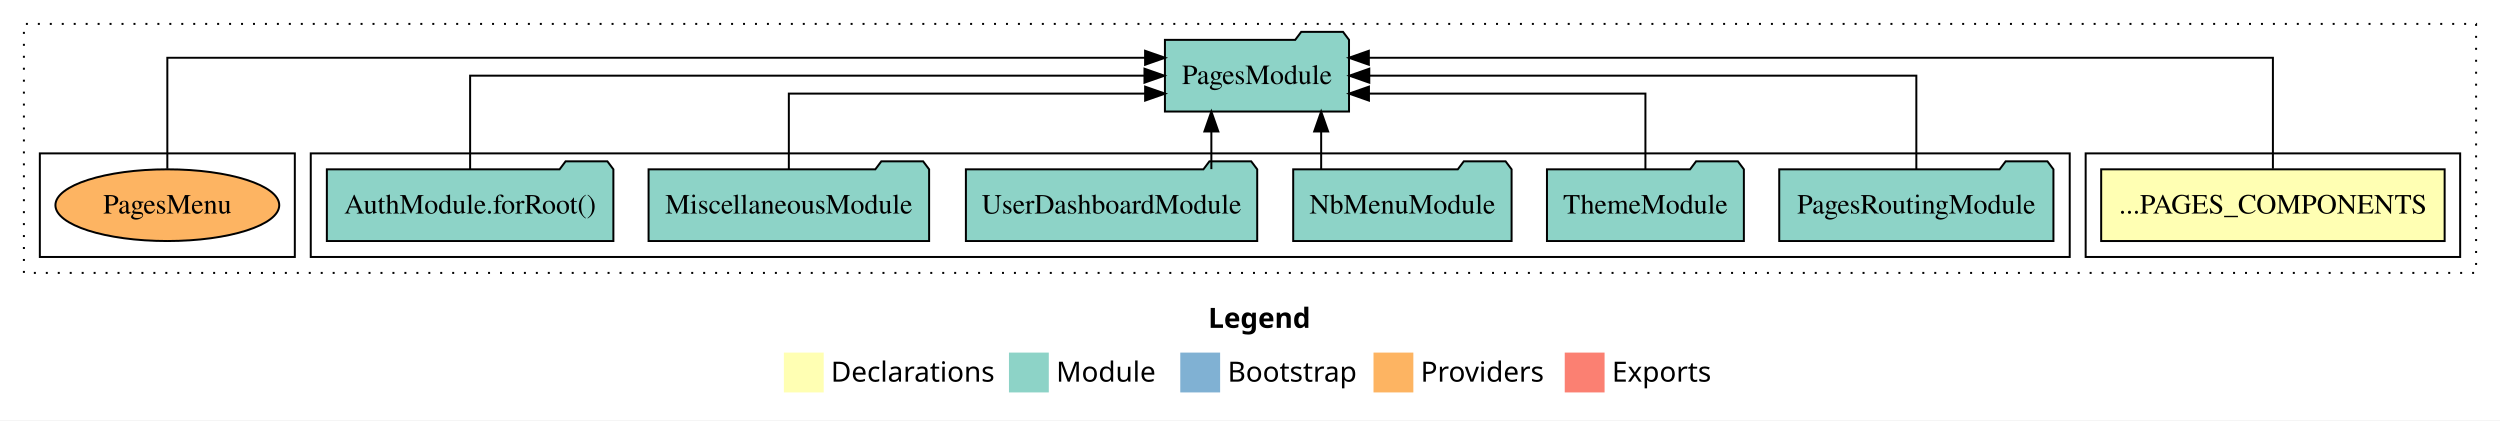
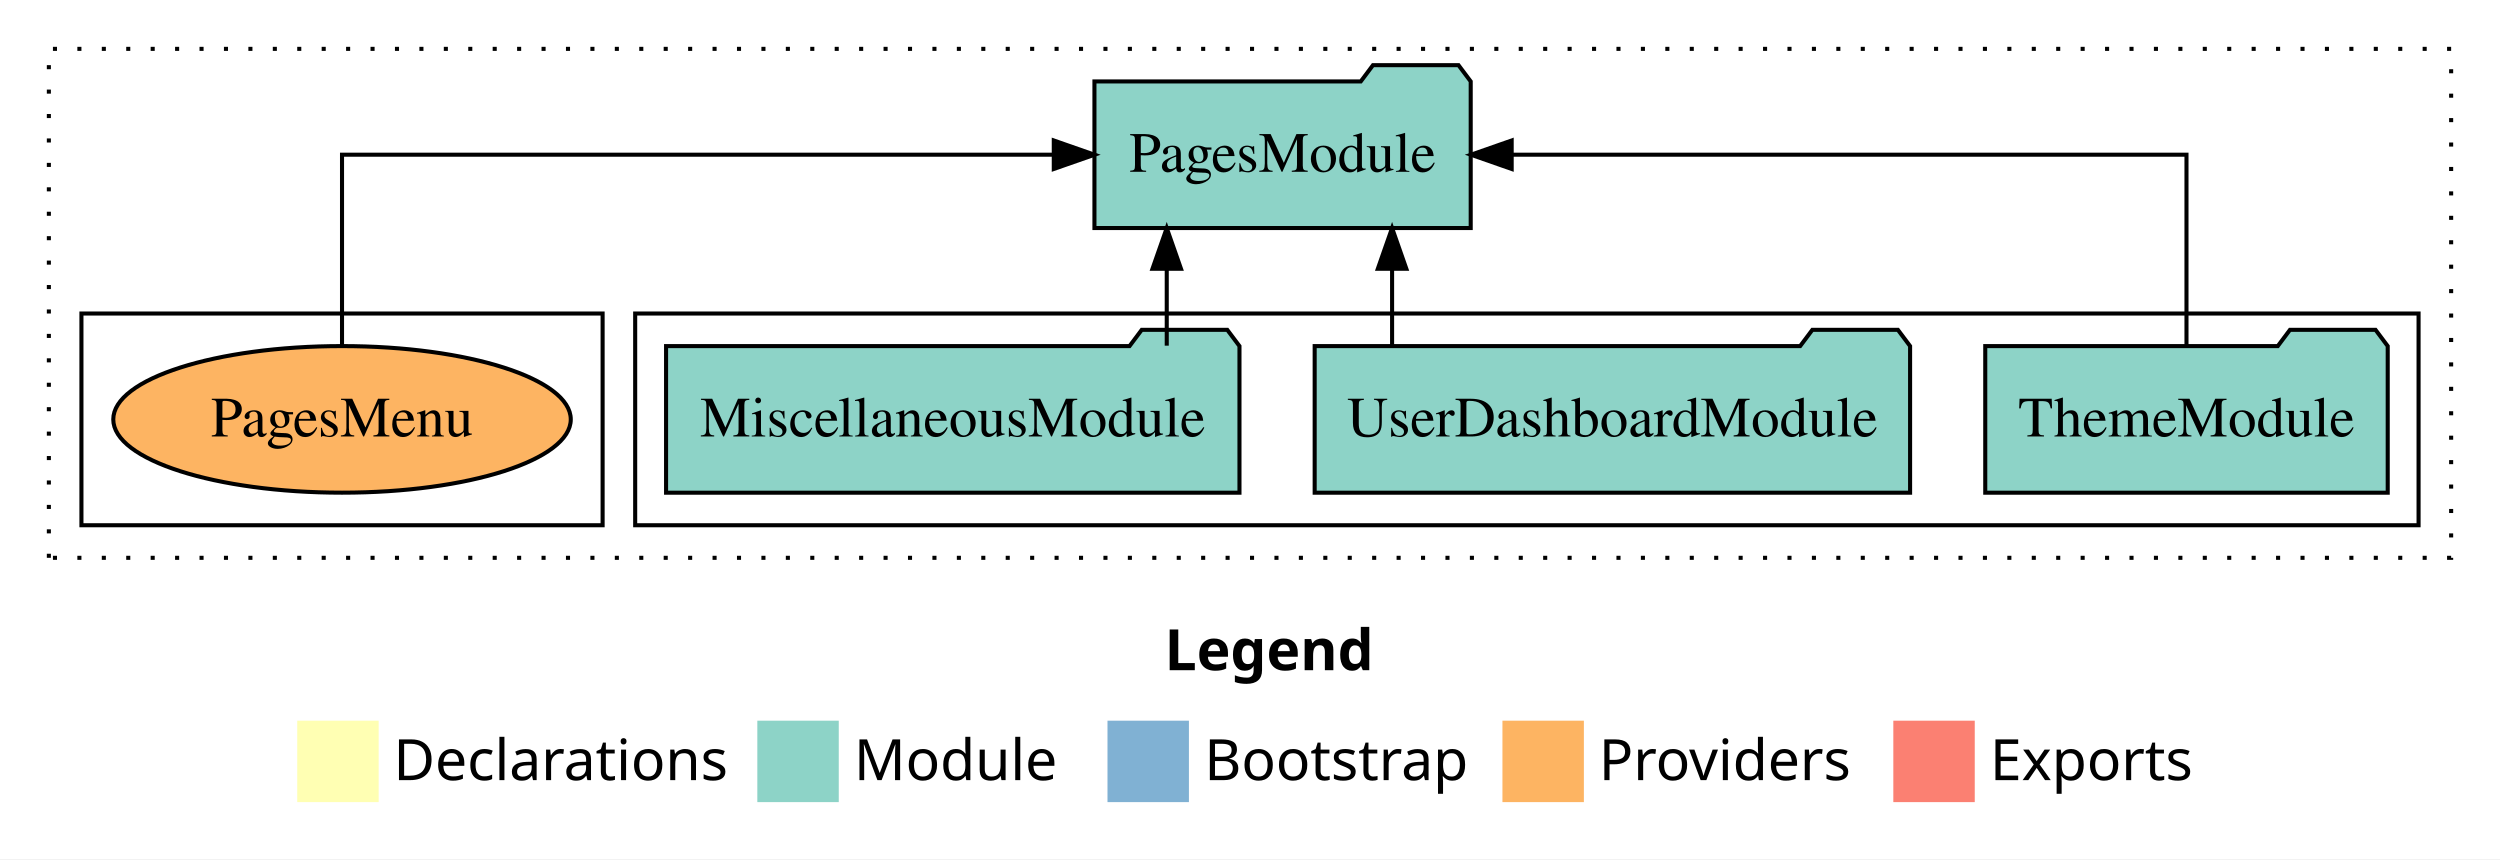
- <svg xmlns="http://www.w3.org/2000/svg" width="1255pt" height="211pt" viewBox="0.00 0.00 1255.00 211.00">
+ <svg xmlns="http://www.w3.org/2000/svg" width="614pt" height="211pt" viewBox="0.00 0.00 614.00 211.00">
  <g id="graph0" class="graph" transform="scale(1 1) rotate(0) translate(4 207)">
-     <polygon fill="#ffffff" stroke="transparent" points="-4,4 -4,-207 1251,-207 1251,4 -4,4" />
-     <text text-anchor="start" x="602.509" y="-42.4" font-family="sans-serif" font-weight="bold" font-size="14.00" fill="#000000">Legend</text>
-     <polygon fill="#ffffb3" stroke="transparent" points="389.5,-10 389.5,-30 409.5,-30 409.5,-10 389.5,-10" />
-     <text text-anchor="start" x="413.129" y="-15.4" font-family="sans-serif" font-size="14.00" fill="#000000">  Declarations</text>
-     <polygon fill="#8dd3c7" stroke="transparent" points="502.5,-10 502.5,-30 522.5,-30 522.5,-10 502.5,-10" />
-     <text text-anchor="start" x="526.225" y="-15.4" font-family="sans-serif" font-size="14.00" fill="#000000">  Module</text>
-     <polygon fill="#80b1d3" stroke="transparent" points="588.5,-10 588.5,-30 608.5,-30 608.5,-10 588.5,-10" />
-     <text text-anchor="start" x="612.281" y="-15.4" font-family="sans-serif" font-size="14.00" fill="#000000">  Bootstrap</text>
-     <polygon fill="#fdb462" stroke="transparent" points="685.5,-10 685.5,-30 705.5,-30 705.5,-10 685.5,-10" />
-     <text text-anchor="start" x="709.173" y="-15.4" font-family="sans-serif" font-size="14.00" fill="#000000">  Providers</text>
-     <polygon fill="#fb8072" stroke="transparent" points="781.5,-10 781.5,-30 801.5,-30 801.5,-10 781.5,-10" />
-     <text text-anchor="start" x="805.226" y="-15.4" font-family="sans-serif" font-size="14.00" fill="#000000">  Exports</text>
+     <polygon fill="#ffffff" stroke="transparent" points="-4,4 -4,-207 610,-207 610,4 -4,4" />
+     <text text-anchor="start" x="282.009" y="-42.4" font-family="sans-serif" font-weight="bold" font-size="14.00" fill="#000000">Legend</text>
+     <polygon fill="#ffffb3" stroke="transparent" points="69,-10 69,-30 89,-30 89,-10 69,-10" />
+     <text text-anchor="start" x="92.629" y="-15.4" font-family="sans-serif" font-size="14.00" fill="#000000">  Declarations</text>
+     <polygon fill="#8dd3c7" stroke="transparent" points="182,-10 182,-30 202,-30 202,-10 182,-10" />
+     <text text-anchor="start" x="205.725" y="-15.4" font-family="sans-serif" font-size="14.00" fill="#000000">  Module</text>
+     <polygon fill="#80b1d3" stroke="transparent" points="268,-10 268,-30 288,-30 288,-10 268,-10" />
+     <text text-anchor="start" x="291.781" y="-15.4" font-family="sans-serif" font-size="14.00" fill="#000000">  Bootstrap</text>
+     <polygon fill="#fdb462" stroke="transparent" points="365,-10 365,-30 385,-30 385,-10 365,-10" />
+     <text text-anchor="start" x="388.673" y="-15.4" font-family="sans-serif" font-size="14.00" fill="#000000">  Providers</text>
+     <polygon fill="#fb8072" stroke="transparent" points="461,-10 461,-30 481,-30 481,-10 461,-10" />
+     <text text-anchor="start" x="484.726" y="-15.4" font-family="sans-serif" font-size="14.00" fill="#000000">  Exports</text>
    <g id="clust1" class="cluster">
-       <polygon fill="none" stroke="#000000" stroke-dasharray="1,5" points="8,-70 8,-195 1239,-195 1239,-70 8,-70" />
+       <polygon fill="none" stroke="#000000" stroke-dasharray="1,5" points="8,-70 8,-195 598,-195 598,-70 8,-70" />
    </g>
-     <g id="clust2" class="cluster">
-       <polygon fill="none" stroke="#000000" points="1043,-78 1043,-130 1231,-130 1231,-78 1043,-78" />
+     <g id="clust3" class="cluster">
+       <polygon fill="none" stroke="#000000" points="152,-78 152,-130 590,-130 590,-78 152,-78" />
    </g>
-     <g id="clust4" class="cluster">
-       <polygon fill="none" stroke="#000000" points="152,-78 152,-130 1035,-130 1035,-78 152,-78" />
-     </g>
-     <g id="clust7" class="cluster">
+     <g id="clust6" class="cluster">
      <polygon fill="none" stroke="#000000" points="16,-78 16,-130 144,-130 144,-78 16,-78" />
    </g>
    <g id="node1" class="node">
-       <polygon fill="#ffffb3" stroke="#000000" points="1223.209,-122 1050.791,-122 1050.791,-86 1223.209,-86 1223.209,-122" />
-       <text text-anchor="middle" x="1137" y="-99.8" font-family="Times,serif" font-size="14.00" fill="#000000">...PAGES_COMPONENTS</text>
+       <polygon fill="#8dd3c7" stroke="#000000" points="582.423,-122 579.423,-126 558.423,-126 555.423,-122 483.577,-122 483.577,-86 582.423,-86 582.423,-122" />
+       <text text-anchor="middle" x="533" y="-99.8" font-family="Times,serif" font-size="14.00" fill="#000000">ThemeModule</text>
+     </g>
+     <g id="node4" class="node">
+       <polygon fill="#8dd3c7" stroke="#000000" points="357.206,-187 354.206,-191 333.206,-191 330.206,-187 264.794,-187 264.794,-151 357.206,-151 357.206,-187" />
+       <text text-anchor="middle" x="311" y="-164.8" font-family="Times,serif" font-size="14.00" fill="#000000">PagesModule</text>
+     </g>
+     <g id="edge1" class="edge">
+       <path fill="none" stroke="#000000" d="M533,-122.106C533,-141.339 533,-169 533,-169 533,-169 367.268,-169 367.268,-169" />
+       <polygon fill="#000000" stroke="#000000" points="367.268,-165.5 357.268,-169 367.268,-172.5 367.268,-165.5" />
    </g>
    <g id="node2" class="node">
-       <polygon fill="#8dd3c7" stroke="#000000" points="673.206,-187 670.206,-191 649.206,-191 646.206,-187 580.794,-187 580.794,-151 673.206,-151 673.206,-187" />
-       <text text-anchor="middle" x="627" y="-164.8" font-family="Times,serif" font-size="14.00" fill="#000000">PagesModule</text>
+       <polygon fill="#8dd3c7" stroke="#000000" points="465.118,-122 462.118,-126 441.118,-126 438.118,-122 318.882,-122 318.882,-86 465.118,-86 465.118,-122" />
+       <text text-anchor="middle" x="392" y="-99.8" font-family="Times,serif" font-size="14.00" fill="#000000">UserDashboardModule</text>
    </g>
-     <g id="edge1" class="edge">
-       <path fill="none" stroke="#000000" d="M1137,-122.292C1137,-144.206 1137,-178 1137,-178 1137,-178 683.159,-178 683.159,-178" />
-       <polygon fill="#000000" stroke="#000000" points="683.159,-174.5 673.159,-178 683.159,-181.5 683.159,-174.5" />
+     <g id="edge2" class="edge">
+       <path fill="none" stroke="#000000" d="M337.897,-122.106C337.897,-122.106 337.897,-140.991 337.897,-140.991" />
+       <polygon fill="#000000" stroke="#000000" points="334.397,-140.991 337.897,-150.991 341.397,-140.991 334.397,-140.991" />
    </g>
    <g id="node3" class="node">
-       <polygon fill="#8dd3c7" stroke="#000000" points="1026.824,-122 1023.824,-126 1002.824,-126 999.824,-122 889.176,-122 889.176,-86 1026.824,-86 1026.824,-122" />
-       <text text-anchor="middle" x="958" y="-99.8" font-family="Times,serif" font-size="14.00" fill="#000000">PagesRoutingModule</text>
-     </g>
-     <g id="edge2" class="edge">
-       <path fill="none" stroke="#000000" d="M958,-122.106C958,-141.339 958,-169 958,-169 958,-169 683.373,-169 683.373,-169" />
-       <polygon fill="#000000" stroke="#000000" points="683.373,-165.5 673.373,-169 683.373,-172.5 683.373,-165.5" />
-     </g>
-     <g id="node4" class="node">
-       <polygon fill="#8dd3c7" stroke="#000000" points="871.423,-122 868.423,-126 847.423,-126 844.423,-122 772.577,-122 772.577,-86 871.423,-86 871.423,-122" />
-       <text text-anchor="middle" x="822" y="-99.8" font-family="Times,serif" font-size="14.00" fill="#000000">ThemeModule</text>
+       <polygon fill="#8dd3c7" stroke="#000000" points="300.414,-122 297.414,-126 276.414,-126 273.414,-122 159.586,-122 159.586,-86 300.414,-86 300.414,-122" />
+       <text text-anchor="middle" x="230" y="-99.8" font-family="Times,serif" font-size="14.00" fill="#000000">MiscellaneousModule</text>
    </g>
    <g id="edge3" class="edge">
-       <path fill="none" stroke="#000000" d="M822,-122.027C822,-138.398 822,-160 822,-160 822,-160 683.212,-160 683.212,-160" />
-       <polygon fill="#000000" stroke="#000000" points="683.212,-156.5 673.212,-160 683.212,-163.5 683.212,-156.5" />
+       <path fill="none" stroke="#000000" d="M282.552,-122.106C282.552,-122.106 282.552,-140.991 282.552,-140.991" />
+       <polygon fill="#000000" stroke="#000000" points="279.052,-140.991 282.552,-150.991 286.052,-140.991 279.052,-140.991" />
    </g>
    <g id="node5" class="node">
-       <polygon fill="#8dd3c7" stroke="#000000" points="754.816,-122 751.816,-126 730.816,-126 727.816,-122 645.184,-122 645.184,-86 754.816,-86 754.816,-122" />
-       <text text-anchor="middle" x="700" y="-99.8" font-family="Times,serif" font-size="14.00" fill="#000000">NbMenuModule</text>
-     </g>
-     <g id="edge4" class="edge">
-       <path fill="none" stroke="#000000" d="M659.223,-122.106C659.223,-122.106 659.223,-140.991 659.223,-140.991" />
-       <polygon fill="#000000" stroke="#000000" points="655.723,-140.991 659.223,-150.991 662.723,-140.991 655.723,-140.991" />
-     </g>
-     <g id="node6" class="node">
-       <polygon fill="#8dd3c7" stroke="#000000" points="627.118,-122 624.118,-126 603.118,-126 600.118,-122 480.882,-122 480.882,-86 627.118,-86 627.118,-122" />
-       <text text-anchor="middle" x="554" y="-99.8" font-family="Times,serif" font-size="14.00" fill="#000000">UserDashboardModule</text>
-     </g>
-     <g id="edge5" class="edge">
-       <path fill="none" stroke="#000000" d="M604.103,-122.106C604.103,-122.106 604.103,-140.991 604.103,-140.991" />
-       <polygon fill="#000000" stroke="#000000" points="600.603,-140.991 604.103,-150.991 607.603,-140.991 600.603,-140.991" />
-     </g>
-     <g id="node7" class="node">
-       <polygon fill="#8dd3c7" stroke="#000000" points="462.414,-122 459.414,-126 438.414,-126 435.414,-122 321.586,-122 321.586,-86 462.414,-86 462.414,-122" />
-       <text text-anchor="middle" x="392" y="-99.8" font-family="Times,serif" font-size="14.00" fill="#000000">MiscellaneousModule</text>
-     </g>
-     <g id="edge6" class="edge">
-       <path fill="none" stroke="#000000" d="M392,-122.027C392,-138.398 392,-160 392,-160 392,-160 570.852,-160 570.852,-160" />
-       <polygon fill="#000000" stroke="#000000" points="570.852,-163.5 580.852,-160 570.852,-156.5 570.852,-163.5" />
-     </g>
-     <g id="node8" class="node">
-       <polygon fill="#8dd3c7" stroke="#000000" points="303.917,-122 300.917,-126 279.917,-126 276.917,-122 160.083,-122 160.083,-86 303.917,-86 303.917,-122" />
-       <text text-anchor="middle" x="232" y="-99.8" font-family="Times,serif" font-size="14.00" fill="#000000">AuthModule.forRoot()</text>
-     </g>
-     <g id="edge7" class="edge">
-       <path fill="none" stroke="#000000" d="M232,-122.106C232,-141.339 232,-169 232,-169 232,-169 570.527,-169 570.527,-169" />
-       <polygon fill="#000000" stroke="#000000" points="570.527,-172.5 580.527,-169 570.527,-165.5 570.527,-172.5" />
-     </g>
-     <g id="node9" class="node">
      <ellipse fill="#fdb462" stroke="#000000" cx="80" cy="-104" rx="56.18" ry="18" />
      <text text-anchor="middle" x="80" y="-99.8" font-family="Times,serif" font-size="14.00" fill="#000000">PagesMenu</text>
    </g>
-     <g id="edge8" class="edge">
-       <path fill="none" stroke="#000000" d="M80,-122.292C80,-144.206 80,-178 80,-178 80,-178 570.835,-178 570.835,-178" />
-       <polygon fill="#000000" stroke="#000000" points="570.835,-181.5 580.835,-178 570.835,-174.5 570.835,-181.5" />
+     <g id="edge4" class="edge">
+       <path fill="none" stroke="#000000" d="M80,-122.106C80,-141.339 80,-169 80,-169 80,-169 254.809,-169 254.809,-169" />
+       <polygon fill="#000000" stroke="#000000" points="254.809,-172.5 264.809,-169 254.809,-165.5 254.809,-172.5" />
    </g>
  </g>
</svg>
